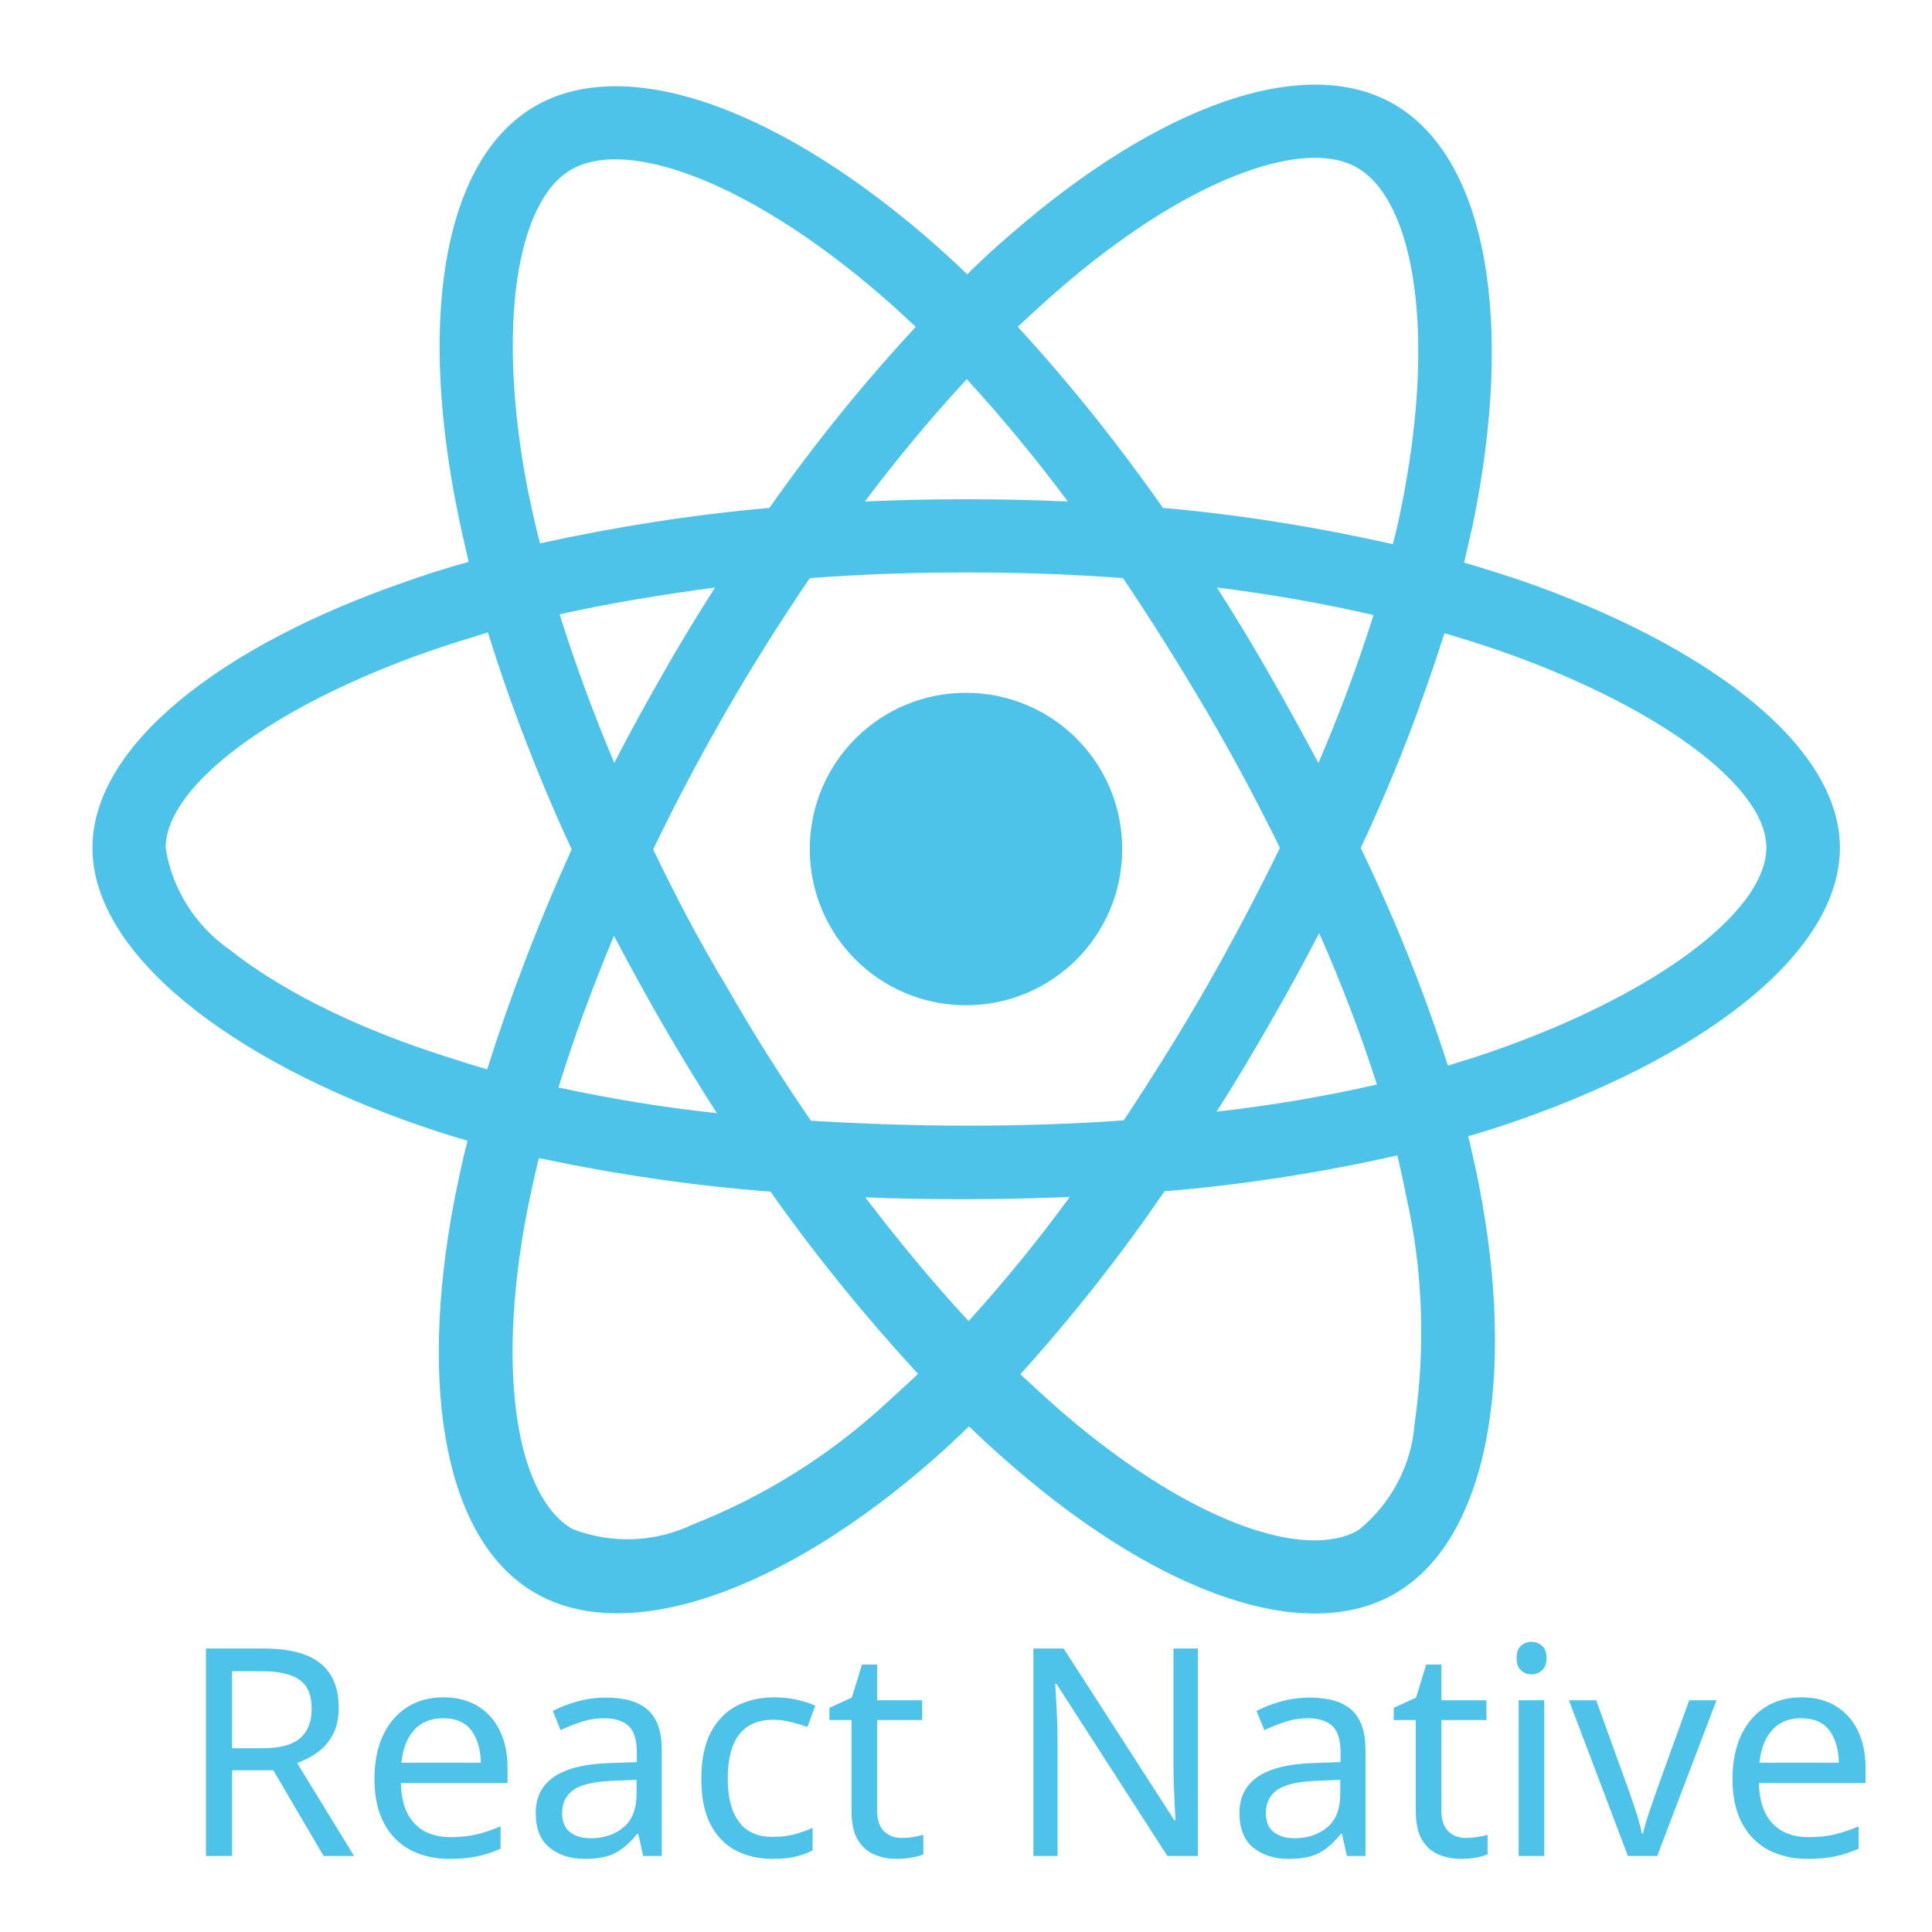
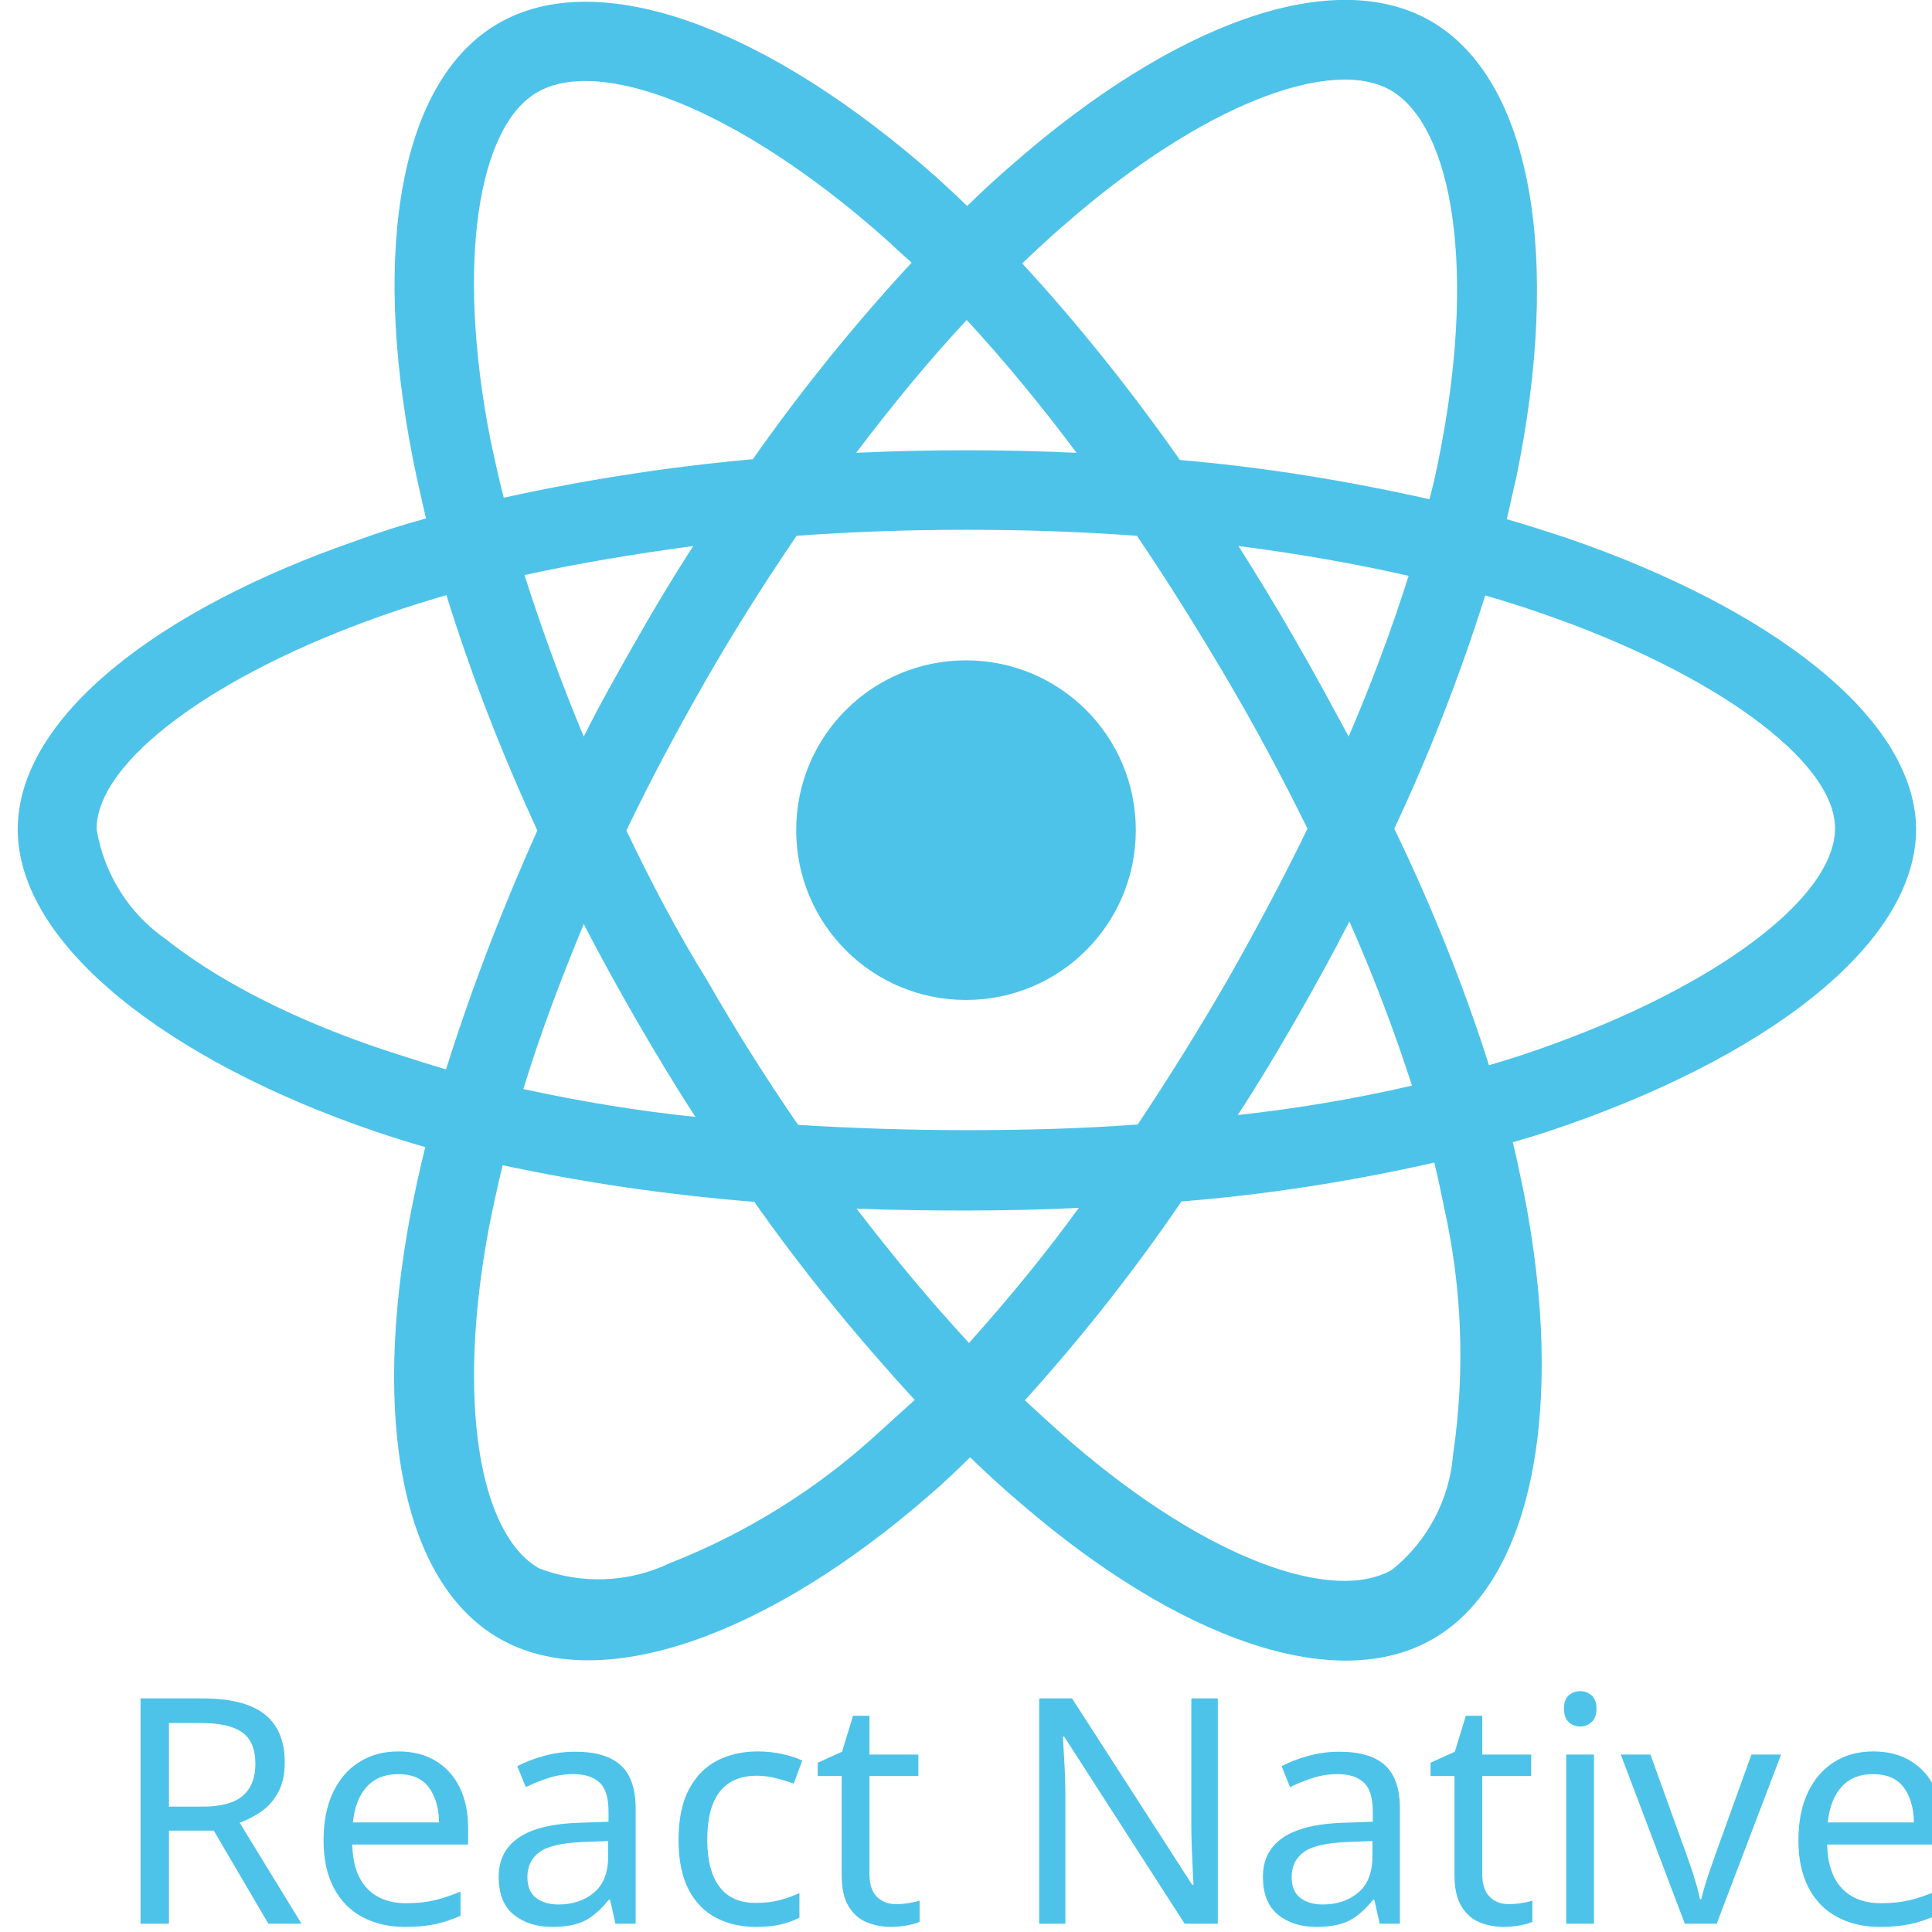
<svg xmlns="http://www.w3.org/2000/svg" version="1.1" id="레이어_1" x="0px" y="0px" viewBox="0 0 512 512" style="enable-background:new 0 0 512 512;" xml:space="preserve">
  <style type="text/css">
	.st0{fill:#4EC3E9;}
	.st1{fill:none;}
	.st2{font-family:'AppleSDGothicNeo-SemiBold-KSCpc-EUC-H';}
- 	.st3{font-size:77px;}
+ 	.st3{font-size:83.623px;}
</style>
-   <path class="st0" d="M402.7,153.7c-4.9-1.6-9.8-3.2-14.7-4.6c0.8-3.3,1.5-6.7,2.3-10c11.1-53.9,3.8-97.2-20.9-111.5  c-23.8-13.7-62.6,0.5-101.8,34.7c-3.9,3.3-7.7,6.9-11.3,10.4c-2.4-2.4-5-4.7-7.5-7c-41.1-36.5-82.4-51.9-107.1-37.5  C118,42,110.9,82.7,120.9,133.8c1,5.1,2.1,10,3.3,15.1c-5.8,1.6-11.5,3.4-16.8,5.3c-48.3,16.7-82.9,43.1-82.9,70.5  c0,28.2,36.9,56.5,87.1,73.7c4.1,1.4,8.1,2.7,12.3,3.9c-1.4,5.4-2.5,10.8-3.6,16.3c-9.5,50.2-2.1,90,21.6,103.6  c24.4,14.1,65.5-0.4,105.4-35.4c3.2-2.8,6.3-5.7,9.5-8.8c4,3.9,8.1,7.6,12.3,11.2c38.7,33.3,77,46.8,100.6,33.1  c24.4-14.1,32.4-56.9,22.1-109c-0.8-4-1.7-8-2.7-12.2c2.9-0.8,5.7-1.7,8.5-2.6c52.2-17.3,90-45.2,90-73.9  C487.5,197.2,451.9,170.7,402.7,153.7L402.7,153.7z M280.3,77c33.6-29.3,65-40.8,79.3-32.6c15.3,8.8,21.2,44.2,11.6,90.8  c-0.6,3.1-1.3,6.1-2.1,9c-20.1-4.5-40.4-7.8-60.9-9.6c-11.8-16.8-24.6-32.9-38.5-48C273.3,83.3,276.7,80.1,280.3,77z M175.7,271.6  c4.6,7.9,9.3,15.7,14.3,23.4c-14.1-1.5-28.1-3.8-42-6.8c4-13,9-26.5,14.7-40.2C166.9,255.9,171.2,263.8,175.7,271.6L175.7,271.6z   M148.3,162.8c13-2.9,26.9-5.2,41.2-7.1c-4.8,7.5-9.5,15.2-13.9,23c-4.4,7.7-8.8,15.6-12.8,23.5  C157.1,188.7,152.3,175.5,148.3,162.8L148.3,162.8z M173.1,225.1c6-12.5,12.5-24.7,19.4-36.7c6.9-12,14.3-23.7,22.1-35.2  c13.6-1,27.4-1.5,41.5-1.5s28,0.5,41.5,1.5c7.7,11.4,15,23.1,22,35c7,11.9,13.5,24.1,19.6,36.5c-6.1,12.5-12.6,24.8-19.5,36.9  c-6.9,12-14.2,23.7-21.9,35.3c-13.5,1-27.5,1.4-41.7,1.4c-14.2,0-27.9-0.5-41.2-1.3c-7.9-11.5-15.3-23.2-22.2-35.3  C185.5,249.8,179.1,237.6,173.1,225.1L173.1,225.1z M336.4,271.4c4.6-8,9-16,13.2-24.1c5.8,13.1,10.9,26.4,15.3,40.1  c-14,3.2-28.2,5.6-42.5,7.2C327.3,287,331.9,279.2,336.4,271.4L336.4,271.4z M349.4,202.2c-4.3-8-8.6-15.9-13.1-23.7  c-4.4-7.7-9-15.3-13.8-22.8C337,157.5,351,160,364,163C359.8,176.3,354.9,189.4,349.4,202.2z M256.2,100.5  c9.5,10.3,18.4,21.2,26.8,32.4c-17.9-0.8-35.9-0.8-53.8,0C238,121.2,247.1,110.3,256.2,100.5z M151.3,45  c15.2-8.9,48.9,3.8,84.5,35.3c2.3,2,4.5,4.2,6.9,6.3c-14,15.1-27,31.2-38.8,48c-20.4,1.8-40.7,5-60.8,9.4c-1.2-4.6-2.2-9.3-3.2-14  C131.4,86.3,137,53.3,151.3,45L151.3,45z M129.1,283.4c-3.8-1.1-7.5-2.3-11.2-3.5c-19.3-6.1-41.1-15.6-57-28.2  c-9.1-6.3-15.3-16.1-17-27c0-16.5,28.6-37.7,69.8-52.1c5.2-1.8,10.4-3.4,15.6-5c6.1,19.6,13.6,38.9,22.2,57.5  C142.9,244,135.4,263.5,129.1,283.4z M234.6,372.1c-14.9,13.7-32.2,24.5-51,31.9c-10,4.8-21.6,5.2-31.9,1.2  c-14.4-8.3-20.3-40.2-12.2-83.2c1-5.1,2.1-10.1,3.3-15.1c20.3,4.3,40.7,7.3,61.4,8.9c11.9,16.9,25.1,33.1,39.1,48.3  C240.4,366.8,237.5,369.5,234.6,372.1L234.6,372.1z M256.7,350.1c-9.2-9.9-18.4-21-27.4-32.8c8.7,0.4,17.6,0.5,26.7,0.5  c9.3,0,18.4-0.2,27.5-0.6C275.2,328.6,266.2,339.6,256.7,350.1z M374.9,377.2c-0.8,11-6.2,21.3-14.9,28.3  c-14.4,8.3-45-2.5-78.1-30.9c-3.8-3.3-7.6-6.8-11.5-10.4c13.8-15.3,26.6-31.5,38.2-48.5c20.7-1.7,41.3-4.9,61.7-9.5  c0.9,3.7,1.7,7.4,2.4,11C377.1,336.8,377.8,357.1,374.9,377.2L374.9,377.2z M391.4,280c-2.5,0.8-5.1,1.6-7.7,2.4  c-6.3-19.7-14.1-39-23.1-57.7c8.7-18.4,16-37.4,22.2-56.9c4.7,1.4,9.2,2.8,13.6,4.3c42.1,14.5,71.7,36,71.7,52.5  C468.1,242.2,436.5,265.1,391.4,280z M256,266.4c22.9,0,41.4-18.5,41.4-41.4s-18.5-41.4-41.4-41.4s-41.4,18.5-41.4,41.4  S233.1,266.4,256,266.4L256,266.4z" />
-   <rect y="430.3" class="st1" width="512" height="113.7" />
-   <text transform="matrix(1 0 0 1 47.1045 491.8564)" class="st0 st2 st3">React Native</text>
+   <path class="st0" d="M415.3,142.6c-5.3-1.7-10.6-3.5-16-5c0.9-3.6,1.6-7.3,2.5-10.9C413.9,68.2,406,21.1,379.2,5.6  c-25.8-14.9-68,0.5-110.6,37.7c-4.2,3.6-8.4,7.5-12.3,11.3c-2.6-2.6-5.4-5.1-8.1-7.6C203.5,7.4,158.7-9.4,131.9,6.3  c-25.7,15-33.4,59.2-22.6,114.7c1.1,5.5,2.3,10.9,3.6,16.4c-6.3,1.7-12.5,3.7-18.2,5.8c-52.5,18.1-90,46.8-90,76.6  c0,30.6,40.1,61.4,94.6,80c4.5,1.5,8.8,2.9,13.4,4.2c-1.5,5.9-2.7,11.7-3.9,17.7c-10.3,54.5-2.3,97.7,23.5,112.5  c26.5,15.3,71.1-0.4,114.5-38.4c3.5-3,6.8-6.2,10.3-9.6c4.3,4.2,8.8,8.3,13.4,12.2c42,36.2,83.6,50.8,109.3,35.9  c26.5-15.3,35.2-61.8,24-118.4c-0.9-4.3-1.8-8.7-2.9-13.2c3.1-0.9,6.2-1.8,9.2-2.8c56.7-18.8,97.7-49.1,97.7-80.3  C507.4,189.8,468.8,161,415.3,142.6L415.3,142.6z M282.4,59.3C318.9,27.4,353,15,368.5,23.9c16.6,9.6,23,48,12.6,98.6  c-0.7,3.4-1.4,6.6-2.3,9.8c-21.8-4.9-43.9-8.5-66.1-10.4c-12.8-18.2-26.7-35.7-41.8-52.1C274.8,66.1,278.5,62.6,282.4,59.3z   M168.8,270.6c5,8.6,10.1,17.1,15.5,25.4c-15.3-1.6-30.5-4.1-45.6-7.4c4.3-14.1,9.8-28.8,16-43.7  C159.2,253.6,163.9,262.1,168.8,270.6L168.8,270.6z M139,152.4c14.1-3.1,29.2-5.6,44.7-7.7c-5.2,8.1-10.3,16.5-15.1,25  c-4.8,8.4-9.6,16.9-13.9,25.5C148.6,180.6,143.4,166.2,139,152.4L139,152.4z M166,220.1c6.5-13.6,13.6-26.8,21.1-39.9  s15.5-25.7,24-38.2c14.8-1.1,29.8-1.6,45.1-1.6s30.4,0.5,45.1,1.6c8.4,12.4,16.3,25.1,23.9,38c7.6,12.9,14.7,26.2,21.3,39.6  c-6.6,13.6-13.7,26.9-21.2,40.1c-7.5,13-15.4,25.7-23.8,38.3c-14.7,1.1-29.9,1.5-45.3,1.5s-30.3-0.5-44.7-1.4  c-8.6-12.5-16.6-25.2-24.1-38.3C179.4,246.9,172.5,233.7,166,220.1L166,220.1z M343.3,270.4c5-8.7,9.8-17.4,14.3-26.2  c6.3,14.2,11.8,28.7,16.6,43.5c-15.2,3.5-30.6,6.1-46.2,7.8C333.4,287.3,338.4,278.9,343.3,270.4L343.3,270.4z M357.4,195.2  c-4.7-8.7-9.3-17.3-14.2-25.7c-4.8-8.4-9.8-16.6-15-24.8c15.7,2,31,4.7,45.1,7.9C368.7,167.1,363.4,181.3,357.4,195.2z M256.2,84.8  c10.3,11.2,20,23,29.1,35.2c-19.4-0.9-39-0.9-58.4,0C236.5,107.3,246.3,95.4,256.2,84.8z M142.3,24.5c16.5-9.7,53.1,4.1,91.8,38.3  c2.5,2.2,4.9,4.6,7.5,6.8c-15.2,16.4-29.3,33.9-42.1,52.1c-22.2,2-44.2,5.4-66,10.2c-1.3-5-2.4-10.1-3.5-15.2  C120.7,69.4,126.8,33.5,142.3,24.5L142.3,24.5z M118.2,283.4c-4.1-1.2-8.1-2.5-12.2-3.8c-21-6.6-44.6-16.9-61.9-30.6  c-9.9-6.8-16.6-17.5-18.5-29.3c0-17.9,31.1-40.9,75.8-56.6c5.6-2,11.3-3.7,16.9-5.4c6.6,21.3,14.8,42.2,24.1,62.4  C133.2,240.6,125,261.8,118.2,283.4z M232.8,379.7c-16.2,14.9-35,26.6-55.4,34.6c-10.9,5.2-23.5,5.6-34.6,1.3  c-15.6-9-22-43.7-13.2-90.4c1.1-5.5,2.3-11,3.6-16.4c22,4.7,44.2,7.9,66.7,9.7c12.9,18.4,27.3,35.9,42.5,52.5  C239.1,374,235.9,376.9,232.8,379.7L232.8,379.7z M256.8,355.9c-10-10.8-20-22.8-29.8-35.6c9.4,0.4,19.1,0.5,29,0.5  c10.1,0,20-0.2,29.9-0.7C276.9,332.5,267.1,344.4,256.8,355.9z M385.1,385.3c-0.9,11.9-6.7,23.1-16.2,30.7  c-15.6,9-48.9-2.7-84.8-33.6c-4.1-3.6-8.3-7.4-12.5-11.3c15-16.6,28.9-34.2,41.5-52.7c22.5-1.8,44.9-5.3,67-10.3c1,4,1.8,8,2.6,11.9  C387.5,341.4,388.3,363.5,385.1,385.3L385.1,385.3z M403,279.7c-2.7,0.9-5.5,1.7-8.4,2.6c-6.8-21.4-15.3-42.4-25.1-62.7  c9.4-20,17.4-40.6,24.1-61.8c5.1,1.5,10,3,14.8,4.7c45.7,15.7,77.9,39.1,77.9,57C486.3,238.7,452,263.5,403,279.7z M256,265  c24.9,0,45-20.1,45-45s-20.1-45-45-45s-45,20.1-45,45S231.1,265,256,265L256,265z" />
+   <rect x="-22" y="443" class="st1" width="556" height="123.5" />
+   <text transform="matrix(1 0 0 1 29.1367 509.8027)" class="st0 st2 st3">React Native</text>
</svg>
